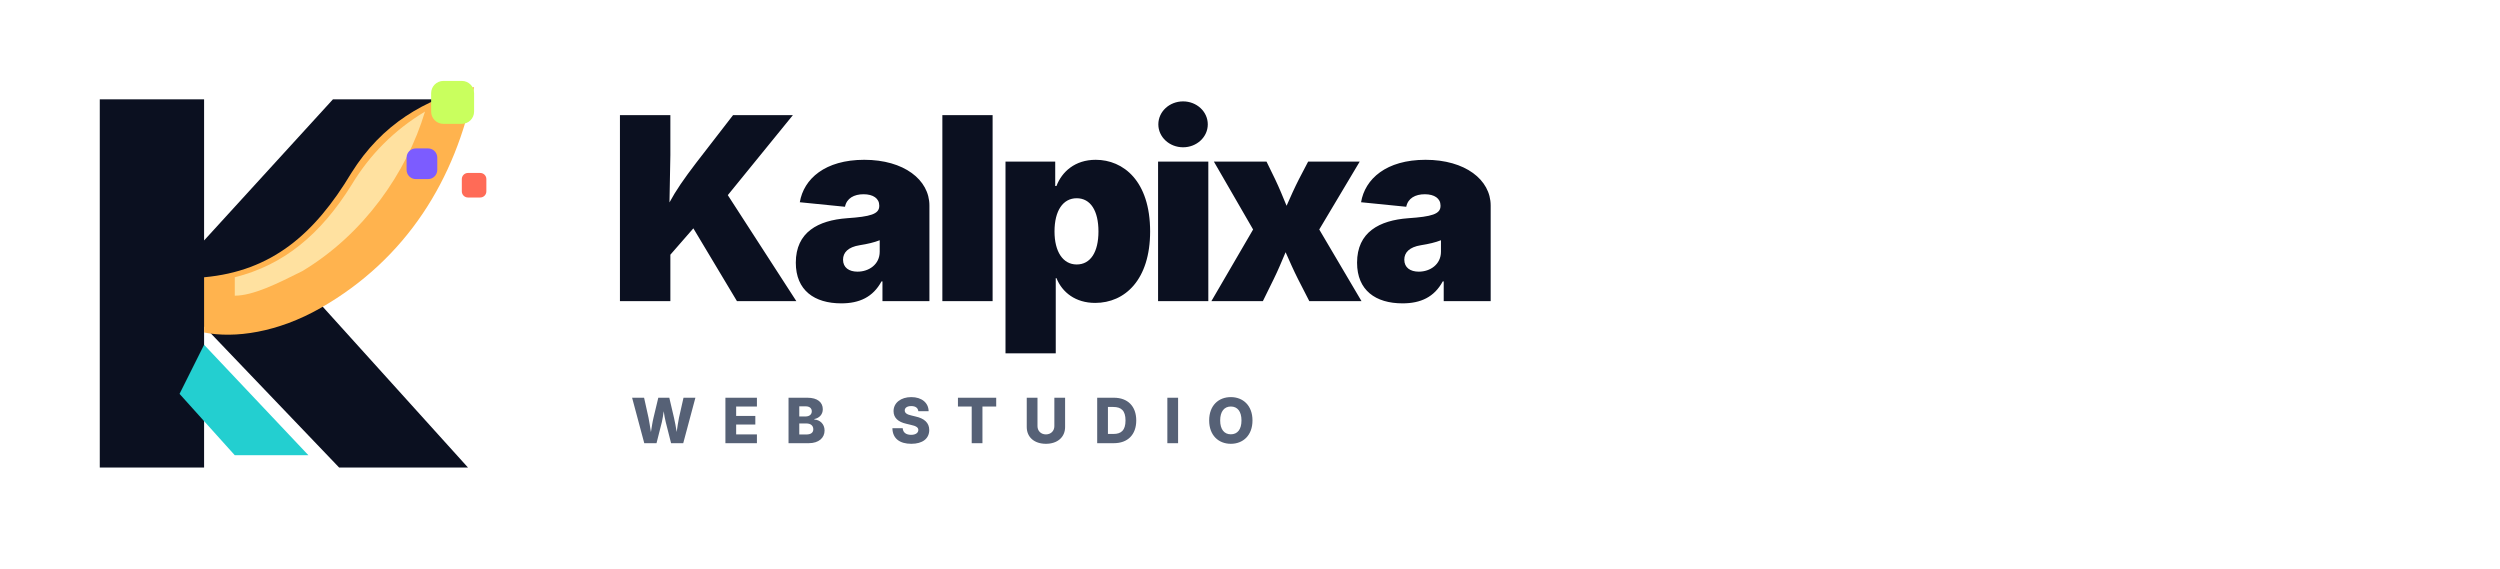
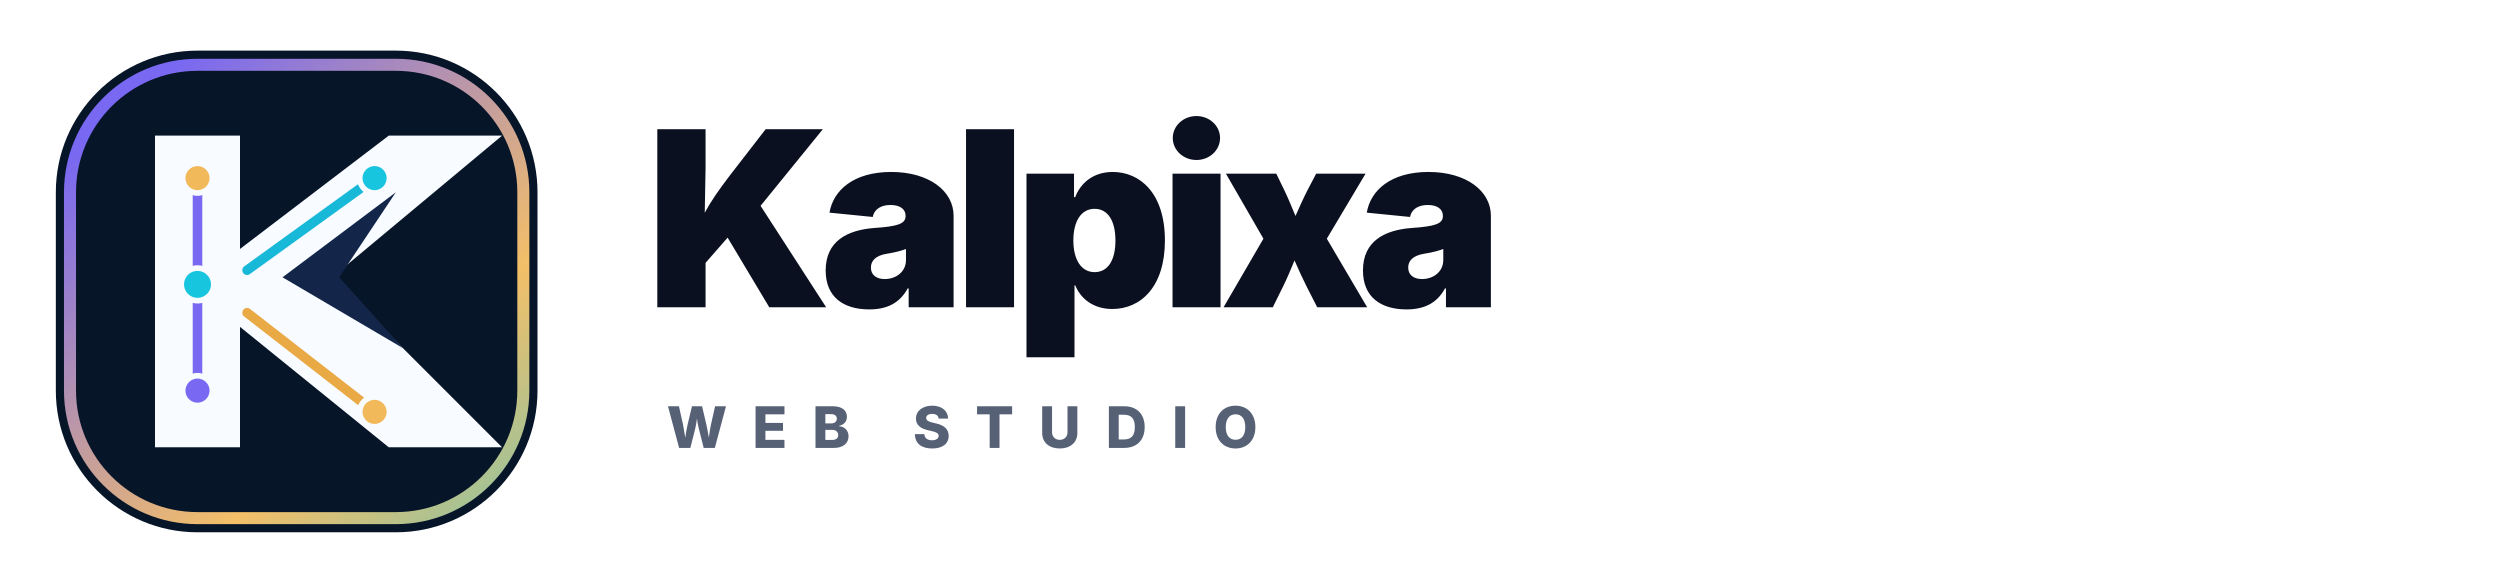
- <svg xmlns="http://www.w3.org/2000/svg" viewBox="0 0 440 100" role="img" aria-labelledby="title desc">
-   <g transform="translate(10 11) scale(1.08)">
-     <path d="M7 6h17v23L45 6h20L39 35l28 31H46L24 43v23H7Z" fill="#0b1020" />
-     <path d="M24 35c11-1 18-7 24-17C53 10 60 6 68 4c-3 15-11 28-25 36-7 4-14 5-19 4Z" fill="#ffb34e" />
-     <path d="M29 35c8-2 14-7 19-15 3-5 7-9 12-12-3 10-10 20-20 26-4 2-8 4-11 4Z" fill="#ffe1a0" />
-     <path d="m24 46 17 18H29L20 54Z" fill="#23cfd0" />
-     <rect x="61" y="3" width="7" height="7" rx="2" fill="#c9ff5e" />
-     <rect x="57" y="14" width="5" height="5" rx="1.5" fill="#7c5cff" />
-     <rect x="66" y="18" width="4" height="4" rx="1" fill="#ff6b57" />
+ <svg xmlns="http://www.w3.org/2000/svg" viewBox="0 0 480 112" role="img" aria-labelledby="title desc">
+   <defs>
+     <linearGradient id="frame" x1="12" y1="10" x2="83" y2="91" gradientUnits="userSpaceOnUse">
+       <stop stop-color="#7968f2" />
+       <stop offset=".5" stop-color="#f3bf68" />
+       <stop offset="1" stop-color="#29c8dc" />
+     </linearGradient>
+   </defs>
+   <g transform="translate(8 7) scale(1.36)">
+     <rect x="2" y="2" width="68" height="68" rx="20" fill="#071529" />
+     <rect x="4" y="4" width="64" height="64" rx="18" fill="none" stroke="url(#frame)" stroke-width="1.7" />
+     <path d="M16 14h12v16l21-16h16L41 34l24 24H49L28 41v17H16Z" fill="#f8fbff" />
+     <path d="m34 34 16-12-8 12 9 10Z" fill="#13264a" />
+     <g fill="none" stroke-linecap="round" stroke-width="1.35">
+       <path d="M22 20v30" stroke="#7968f2" />
+       <path d="m29 33 18-13" stroke="#18b9d8" />
+       <path d="m29 39 18 14" stroke="#e9a944" />
+     </g>
+     <g stroke="#f8fbff" stroke-width=".8">
+       <circle cx="22" cy="20" r="2.1" fill="#f2b95b" />
+       <circle cx="22" cy="35" r="2.3" fill="#18c5df" />
+       <circle cx="22" cy="50" r="2.1" fill="#7968f2" />
+       <circle cx="47" cy="20" r="2.1" fill="#18c5df" />
+       <circle cx="47" cy="53" r="2.1" fill="#f2b95b" />
+     </g>
  </g>
-   <text x="107" y="53" fill="#0b1020" font-family="Inter,Segoe UI,Arial,sans-serif" font-size="45" font-weight="850" letter-spacing="-2.2">Kalpixa</text>
-   <text x="111" y="78" fill="#566176" font-family="Inter,Segoe UI,Arial,sans-serif" font-size="11" font-weight="800" letter-spacing="4.4">WEB STUDIO</text>
+   <text x="124" y="59" fill="#0b1020" font-family="Inter,Segoe UI,Arial,sans-serif" font-size="47" font-weight="850" letter-spacing="-2.3">Kalpixa</text>
+   <text x="128" y="86" fill="#566176" font-family="Inter,Segoe UI,Arial,sans-serif" font-size="11" font-weight="800" letter-spacing="4.8">WEB STUDIO</text>
</svg>
